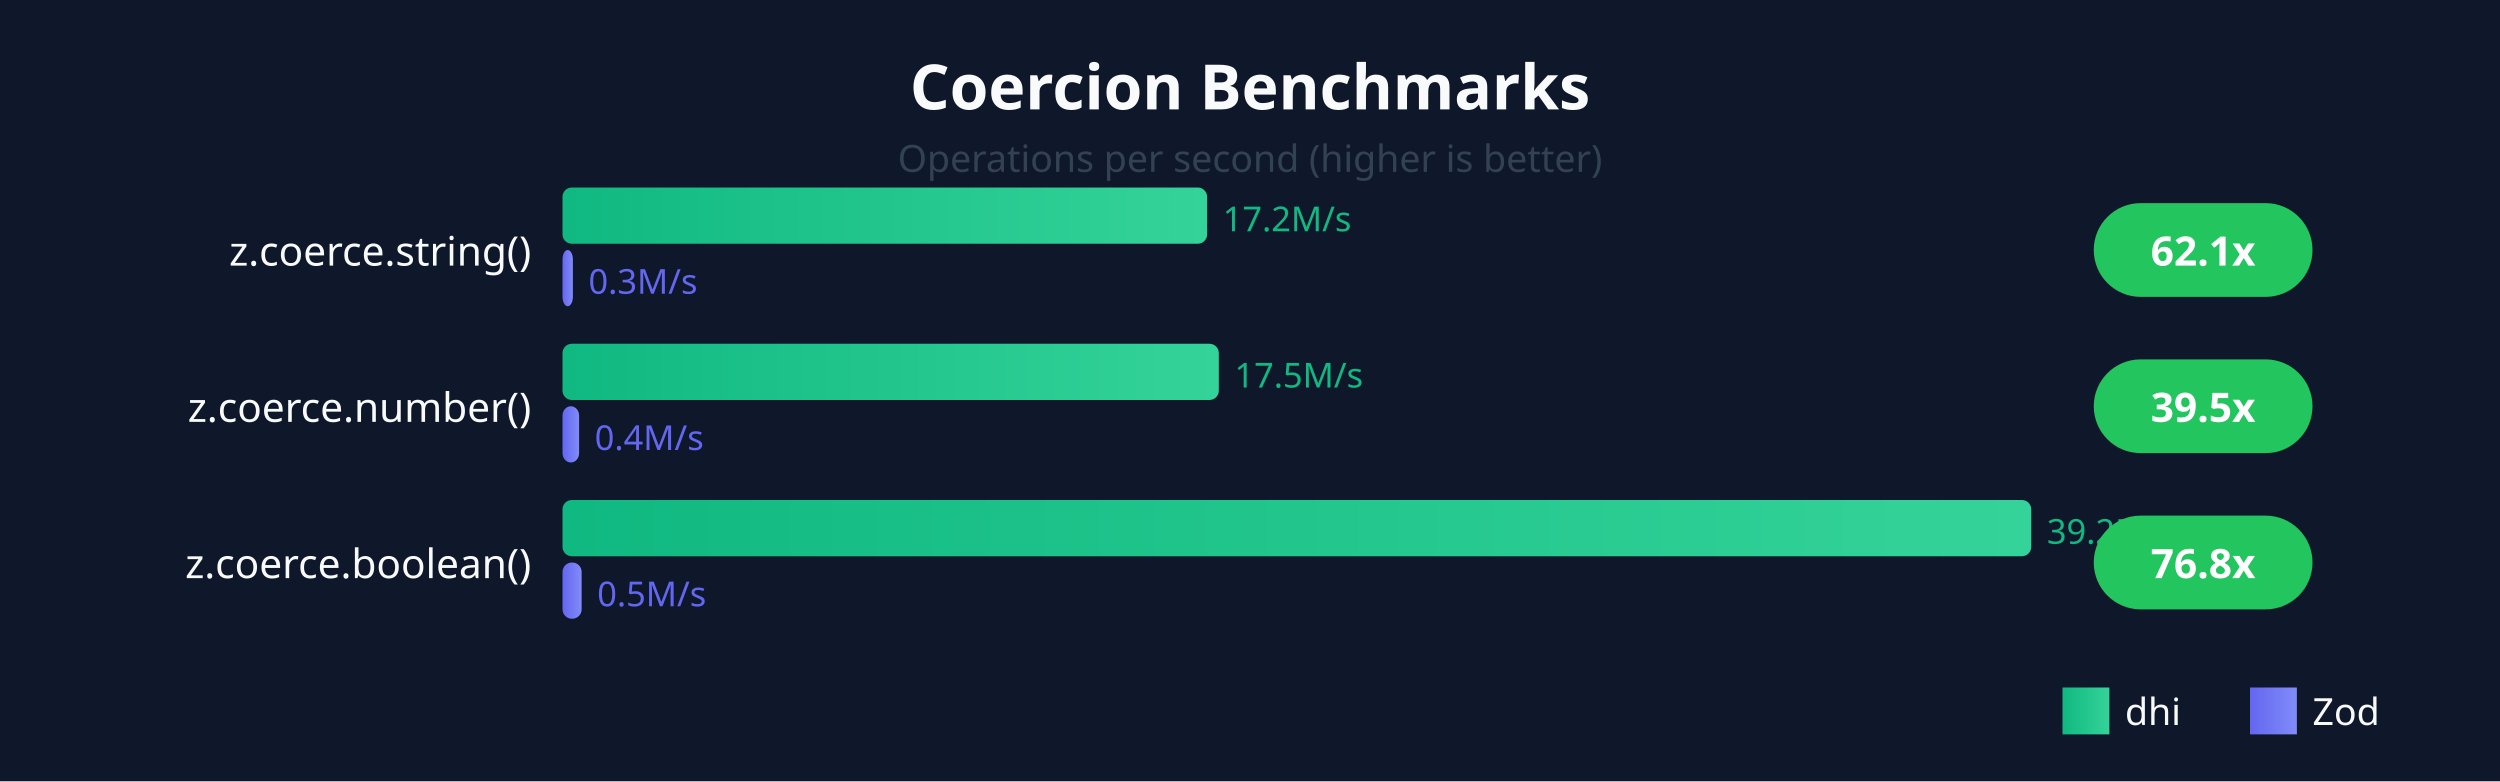
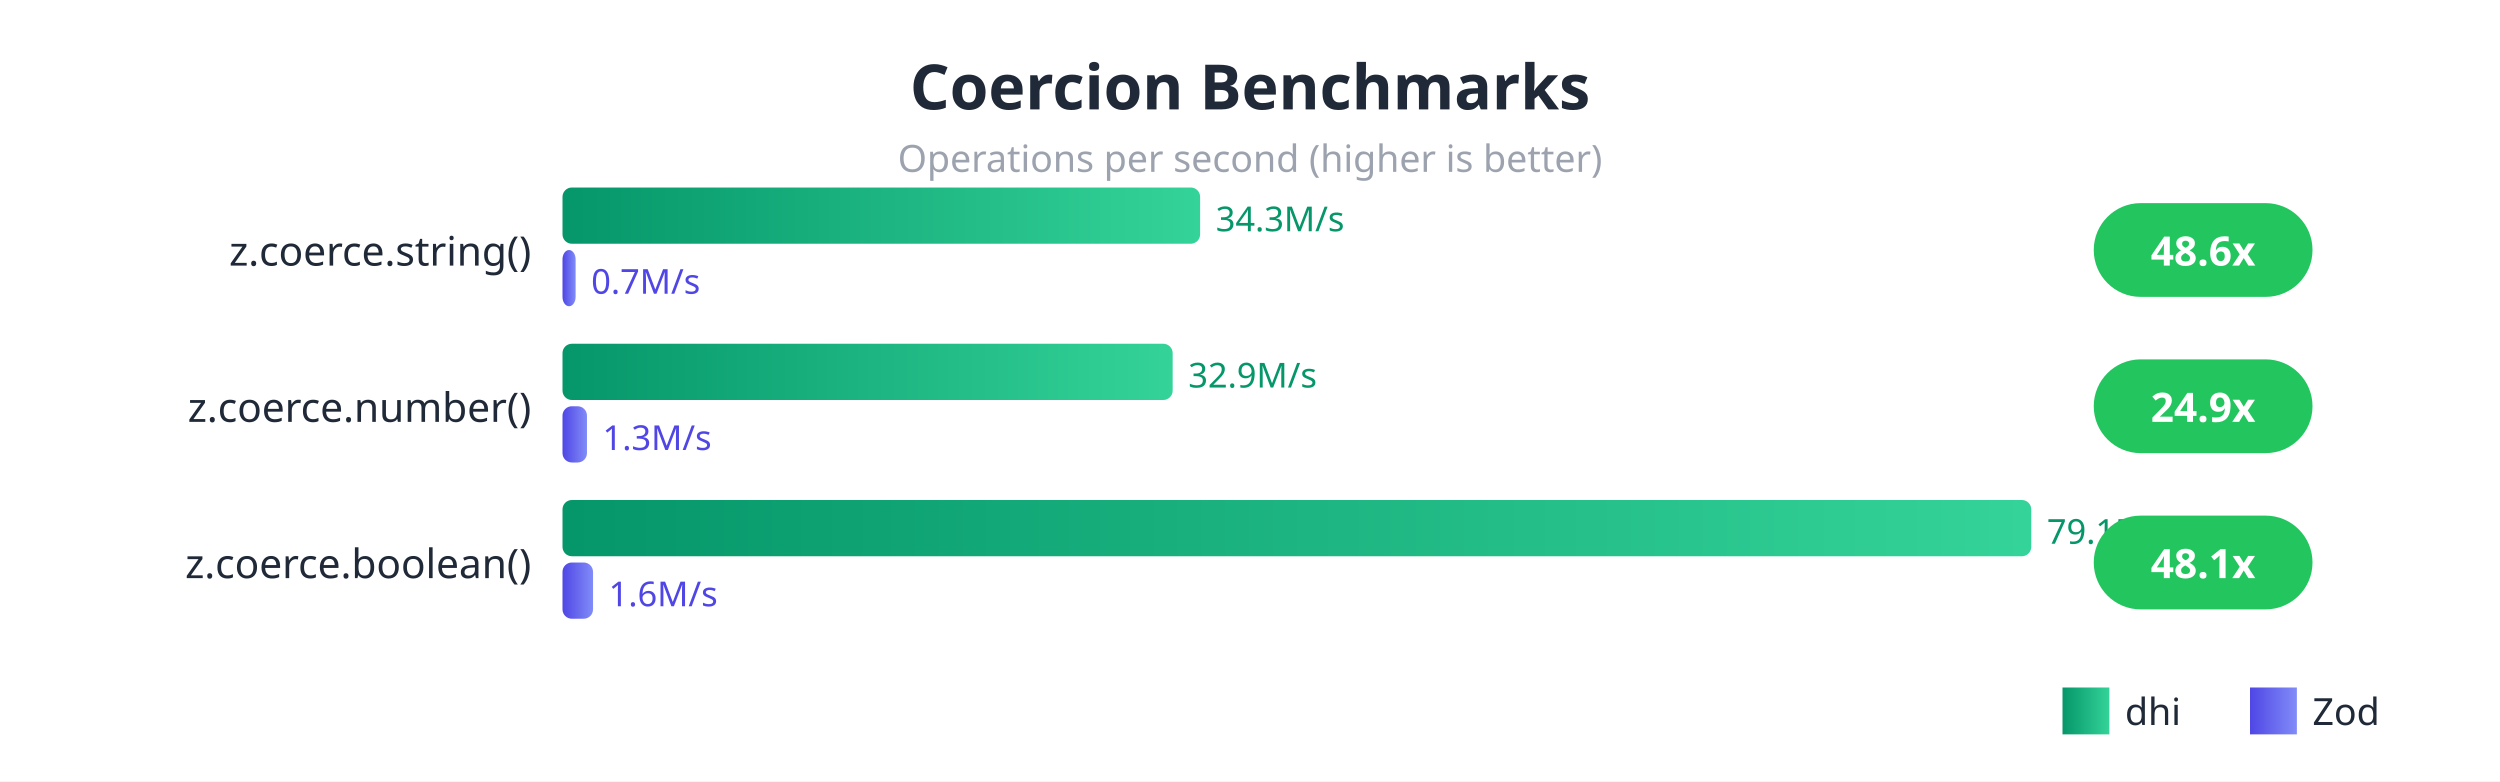
<svg xmlns="http://www.w3.org/2000/svg" viewBox="0 0 800 250" style="font-family: system-ui, sans-serif;">
  <defs>
    <linearGradient id="dhiGrad" x1="0%" y1="0%" x2="100%" y2="0%">
-       <stop offset="0%" style="stop-color:#10b981;stop-opacity:1" />
+       <stop offset="0%" style="stop-color:#059669;stop-opacity:1" />
      <stop offset="100%" style="stop-color:#34d399;stop-opacity:1" />
    </linearGradient>
    <linearGradient id="zodGrad" x1="0%" y1="0%" x2="100%" y2="0%">
-       <stop offset="0%" style="stop-color:#6366f1;stop-opacity:1" />
+       <stop offset="0%" style="stop-color:#4f46e5;stop-opacity:1" />
      <stop offset="100%" style="stop-color:#818cf8;stop-opacity:1" />
    </linearGradient>
  </defs>
-   <rect width="800" height="250" fill="#0f172a" />
-   <text x="400" y="35" fill="#f8fafc" font-size="20" font-weight="bold" text-anchor="middle">Coercion Benchmarks</text>
-   <text x="400" y="55" fill="#334155" font-size="12" text-anchor="middle">Operations per second (higher is better)</text>
-   <text x="170" y="85" fill="#f8fafc" font-size="13" text-anchor="end">z.coerce.string()</text>
-   <rect x="180" y="60" width="206.275" height="18" fill="url(#dhiGrad)" rx="3" />
-   <text x="391.275" y="74" fill="#10b981" font-size="11">17.2M/s</text>
-   <rect x="180" y="80" width="3.32" height="18" fill="url(#zodGrad)" rx="3" />
-   <text x="188.32" y="94" fill="#6366f1" font-size="11">0.3M/s</text>
+   <rect width="800" height="250" fill="#ffffff" />
+   <text x="400" y="35" fill="#1f2937" font-size="20" font-weight="bold" text-anchor="middle">Coercion Benchmarks</text>
+   <text x="400" y="55" fill="#9ca3af" font-size="12" text-anchor="middle">Operations per second (higher is better)</text>
+   <text x="170" y="85" fill="#1f2937" font-size="13" text-anchor="end">z.coerce.string()</text>
+   <rect x="180" y="60" width="204.037" height="18" fill="url(#dhiGrad)" rx="3" />
+   <text x="389.037" y="74" fill="#059669" font-size="11">34.3M/s</text>
+   <rect x="180" y="80" width="4.201" height="18" fill="url(#zodGrad)" rx="3" />
+   <text x="189.201" y="94" fill="#4f46e5" font-size="11">0.7M/s</text>
  <rect x="670" y="65" width="70" height="30" fill="#22c55e" rx="15" />
-   <text x="705" y="85" fill="white" font-size="13" font-weight="bold" text-anchor="middle">62.1x</text>
-   <text x="170" y="135" fill="#f8fafc" font-size="13" text-anchor="end">z.coerce.number()</text>
-   <rect x="180" y="110" width="210.024" height="18" fill="url(#dhiGrad)" rx="3" />
-   <text x="395.024" y="124" fill="#10b981" font-size="11">17.5M/s</text>
-   <rect x="180" y="130" width="5.314" height="18" fill="url(#zodGrad)" rx="3" />
-   <text x="190.314" y="144" fill="#6366f1" font-size="11">0.4M/s</text>
+   <text x="705" y="85" fill="white" font-size="13" font-weight="bold" text-anchor="middle">48.6x</text>
+   <text x="170" y="135" fill="#1f2937" font-size="13" text-anchor="end">z.coerce.number()</text>
+   <rect x="180" y="110" width="195.251" height="18" fill="url(#dhiGrad)" rx="3" />
+   <text x="380.251" y="124" fill="#059669" font-size="11">32.9M/s</text>
+   <rect x="180" y="130" width="7.831" height="18" fill="url(#zodGrad)" rx="3" />
+   <text x="192.831" y="144" fill="#4f46e5" font-size="11">1.3M/s</text>
  <rect x="670" y="115" width="70" height="30" fill="#22c55e" rx="15" />
-   <text x="705" y="135" fill="white" font-size="13" font-weight="bold" text-anchor="middle">39.5x</text>
-   <text x="170" y="185" fill="#f8fafc" font-size="13" text-anchor="end">z.coerce.boolean()</text>
+   <text x="705" y="135" fill="white" font-size="13" font-weight="bold" text-anchor="middle">24.9x</text>
+   <text x="170" y="185" fill="#1f2937" font-size="13" text-anchor="end">z.coerce.boolean()</text>
  <rect x="180" y="160" width="470" height="18" fill="url(#dhiGrad)" rx="3" />
-   <text x="655" y="174" fill="#10b981" font-size="11">39.2M/s</text>
-   <rect x="180" y="180" width="6.123" height="18" fill="url(#zodGrad)" rx="3" />
-   <text x="191.123" y="194" fill="#6366f1" font-size="11">0.5M/s</text>
+   <text x="655" y="174" fill="#059669" font-size="11">79.1M/s</text>
+   <rect x="180" y="180" width="9.773" height="18" fill="url(#zodGrad)" rx="3" />
+   <text x="194.773" y="194" fill="#4f46e5" font-size="11">1.6M/s</text>
  <rect x="670" y="165" width="70" height="30" fill="#22c55e" rx="15" />
-   <text x="705" y="185" fill="white" font-size="13" font-weight="bold" text-anchor="middle">76.8x</text>
+   <text x="705" y="185" fill="white" font-size="13" font-weight="bold" text-anchor="middle">48.1x</text>
  <rect x="660" y="220" width="15" height="15" fill="url(#dhiGrad)" />
-   <text x="680" y="232" fill="#f8fafc" font-size="12">dhi</text>
+   <text x="680" y="232" fill="#1f2937" font-size="12">dhi</text>
  <rect x="720" y="220" width="15" height="15" fill="url(#zodGrad)" />
-   <text x="740" y="232" fill="#f8fafc" font-size="12">Zod</text>
+   <text x="740" y="232" fill="#1f2937" font-size="12">Zod</text>
</svg>
